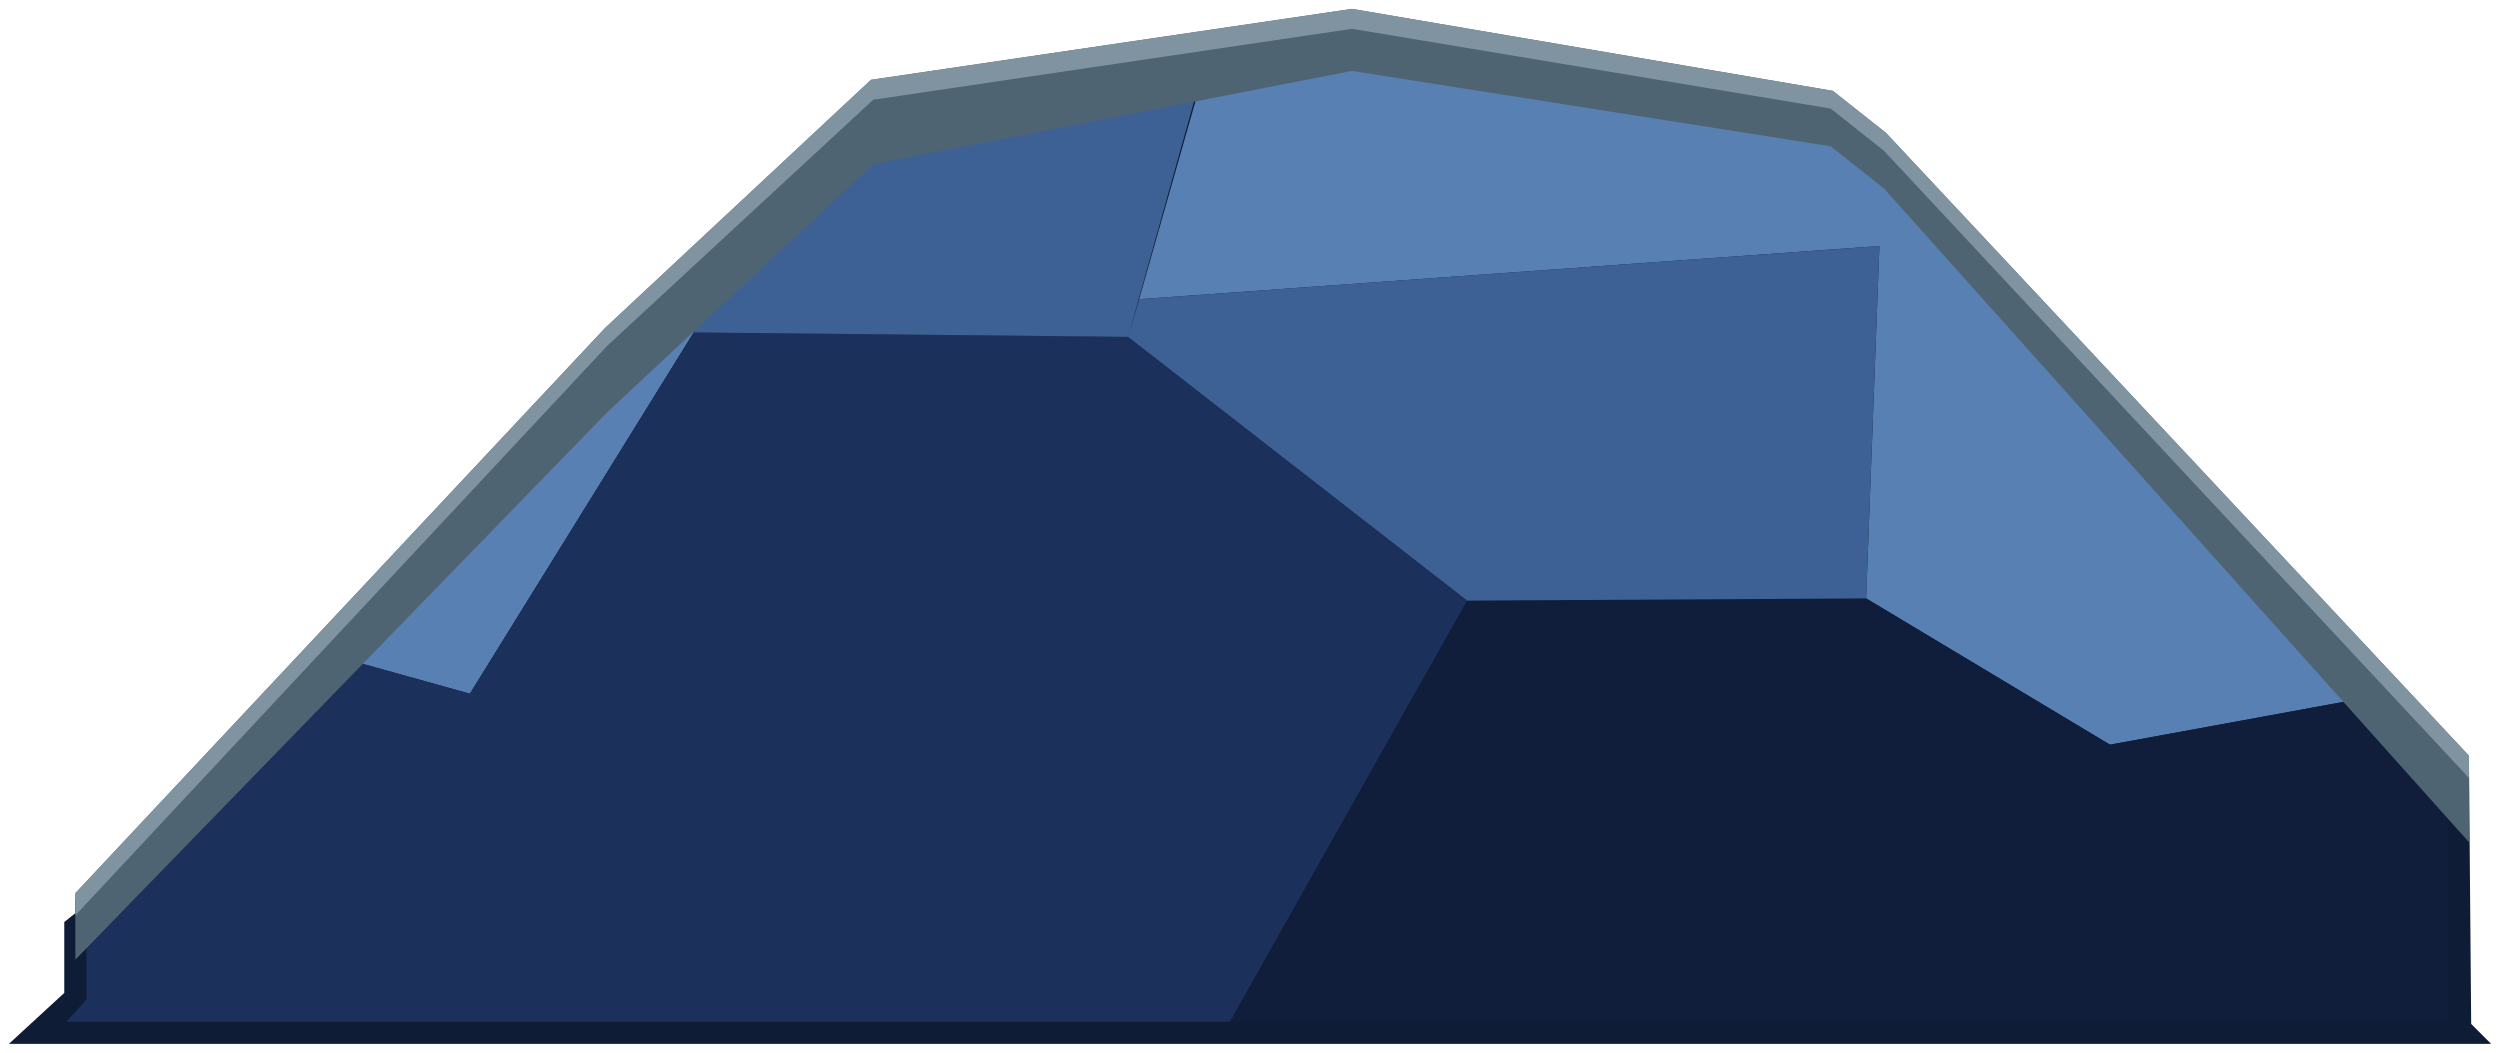
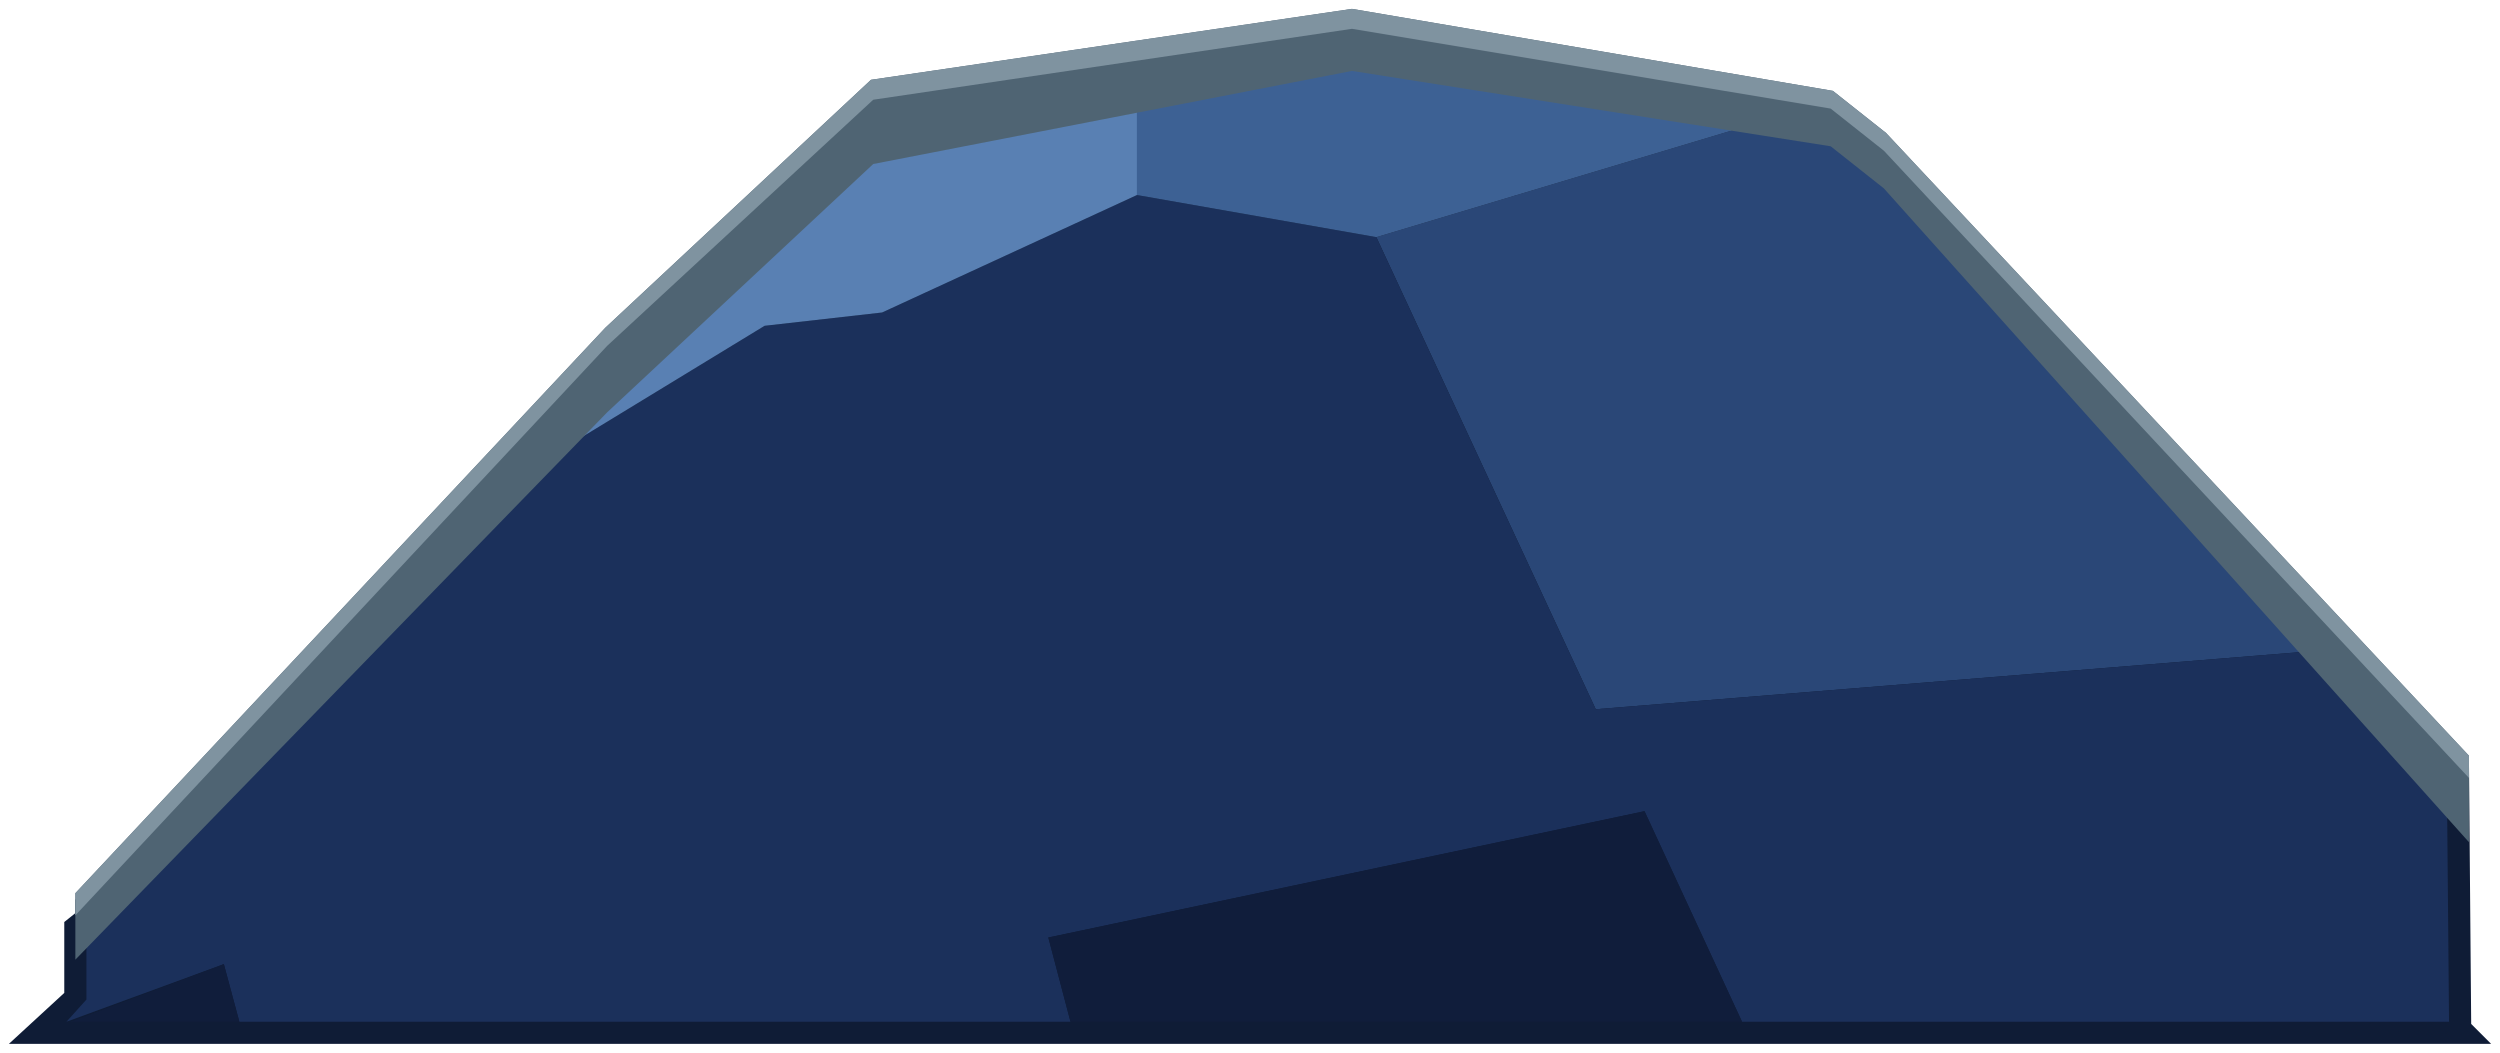
<svg xmlns="http://www.w3.org/2000/svg" width="1128" height="475" viewBox="2586 4129 1128 475">
  <path d="M2620 4535 L2620 4541 L2615 4545 L2615 4577 L2590 4600 L3710 4600 L3701 4591 L3700 4473 L3436 4190 L3412 4172 L3196 4135 L2980 4167 L2860 4278 Z" fill="#0f1c36" />
-   <path d="M3100 4264 L3434 4240 L3428 4399 L3538 4465 L3658 4443 L3429 4198 L3408 4181 L3196 4145 L3131 4155 Z M2798 4442 L2899 4279 L2890 4264 L2737 4425 Z" fill="#5980b3" />
-   <path d="M2798 4442 L2737 4425 L2630 4539 L2625 4550 L2625 4580 L2616 4590 L3141 4590 L3248 4400 L3095 4281 L2899 4279 Z" fill="#1b305b" />
-   <path d="M3248 4400 L3141 4590 L3691 4590 L3690 4477 L3658 4443 L3538 4465 L3428 4399 Z" fill="#101d3b" />
-   <path d="M3130 4156 L2985 4177 L2890 4264 L2899 4279 L3095 4281 Z M3100 4264 L3095 4281 L3248 4400 L3428 4399 L3434 4240 Z" fill="#3d6194" />
+   <path d="M3207 4236 L3306 4449 L3639 4422 L3429 4198 L3408 4181 L3397 4179 Z" fill="#2a4777" />
+   <path d="M3099 4217 L2984 4270 L2931 4276 L2803 4354 L2630 4539 L2625 4550 L2625 4580 L2616 4590 L2687 4564 L2694 4590 L3069 4590 L3059 4552 L3328 4495 L3372 4590 L3691 4590 L3690 4477 L3639 4422 L3306 4449 L3207 4236 Z" fill="#1b305b" />
+   <path d="M3328 4495 L3059 4552 L3069 4590 L3372 4590 Z M2687 4564 L2618 4590 L2694 4590 Z" fill="#101d3b" />
+   <path d="M3099 4160 L2985 4177 L2867 4285 L2803 4354 L2931 4276 L2984 4270 L3099 4217 Z" fill="#5980b3" />
+   <path d="M3397 4179 L3196 4145 L3099 4160 L3099 4217 L3207 4236 Z" fill="#3d6194" />
  <path d="M3437 4189 L3413 4170 L3196 4133 L2979 4165 L2859 4277 L2620 4532 L2620 4562 L2860 4315 L2980 4203 L3196 4161 L3412 4195 L3436 4214 L3700 4509 L3700 4470 Z" fill="#4f6473" />
  <path d="M3437 4189 L3413 4170 L3196 4133 L2979 4165 L2859 4277 L2620 4532 L2620 4542 L2860 4285 L2980 4174 L3196 4142 L3412 4178 L3436 4197 L3700 4480 L3700 4470 Z" fill="#7f93a0" />
</svg>
